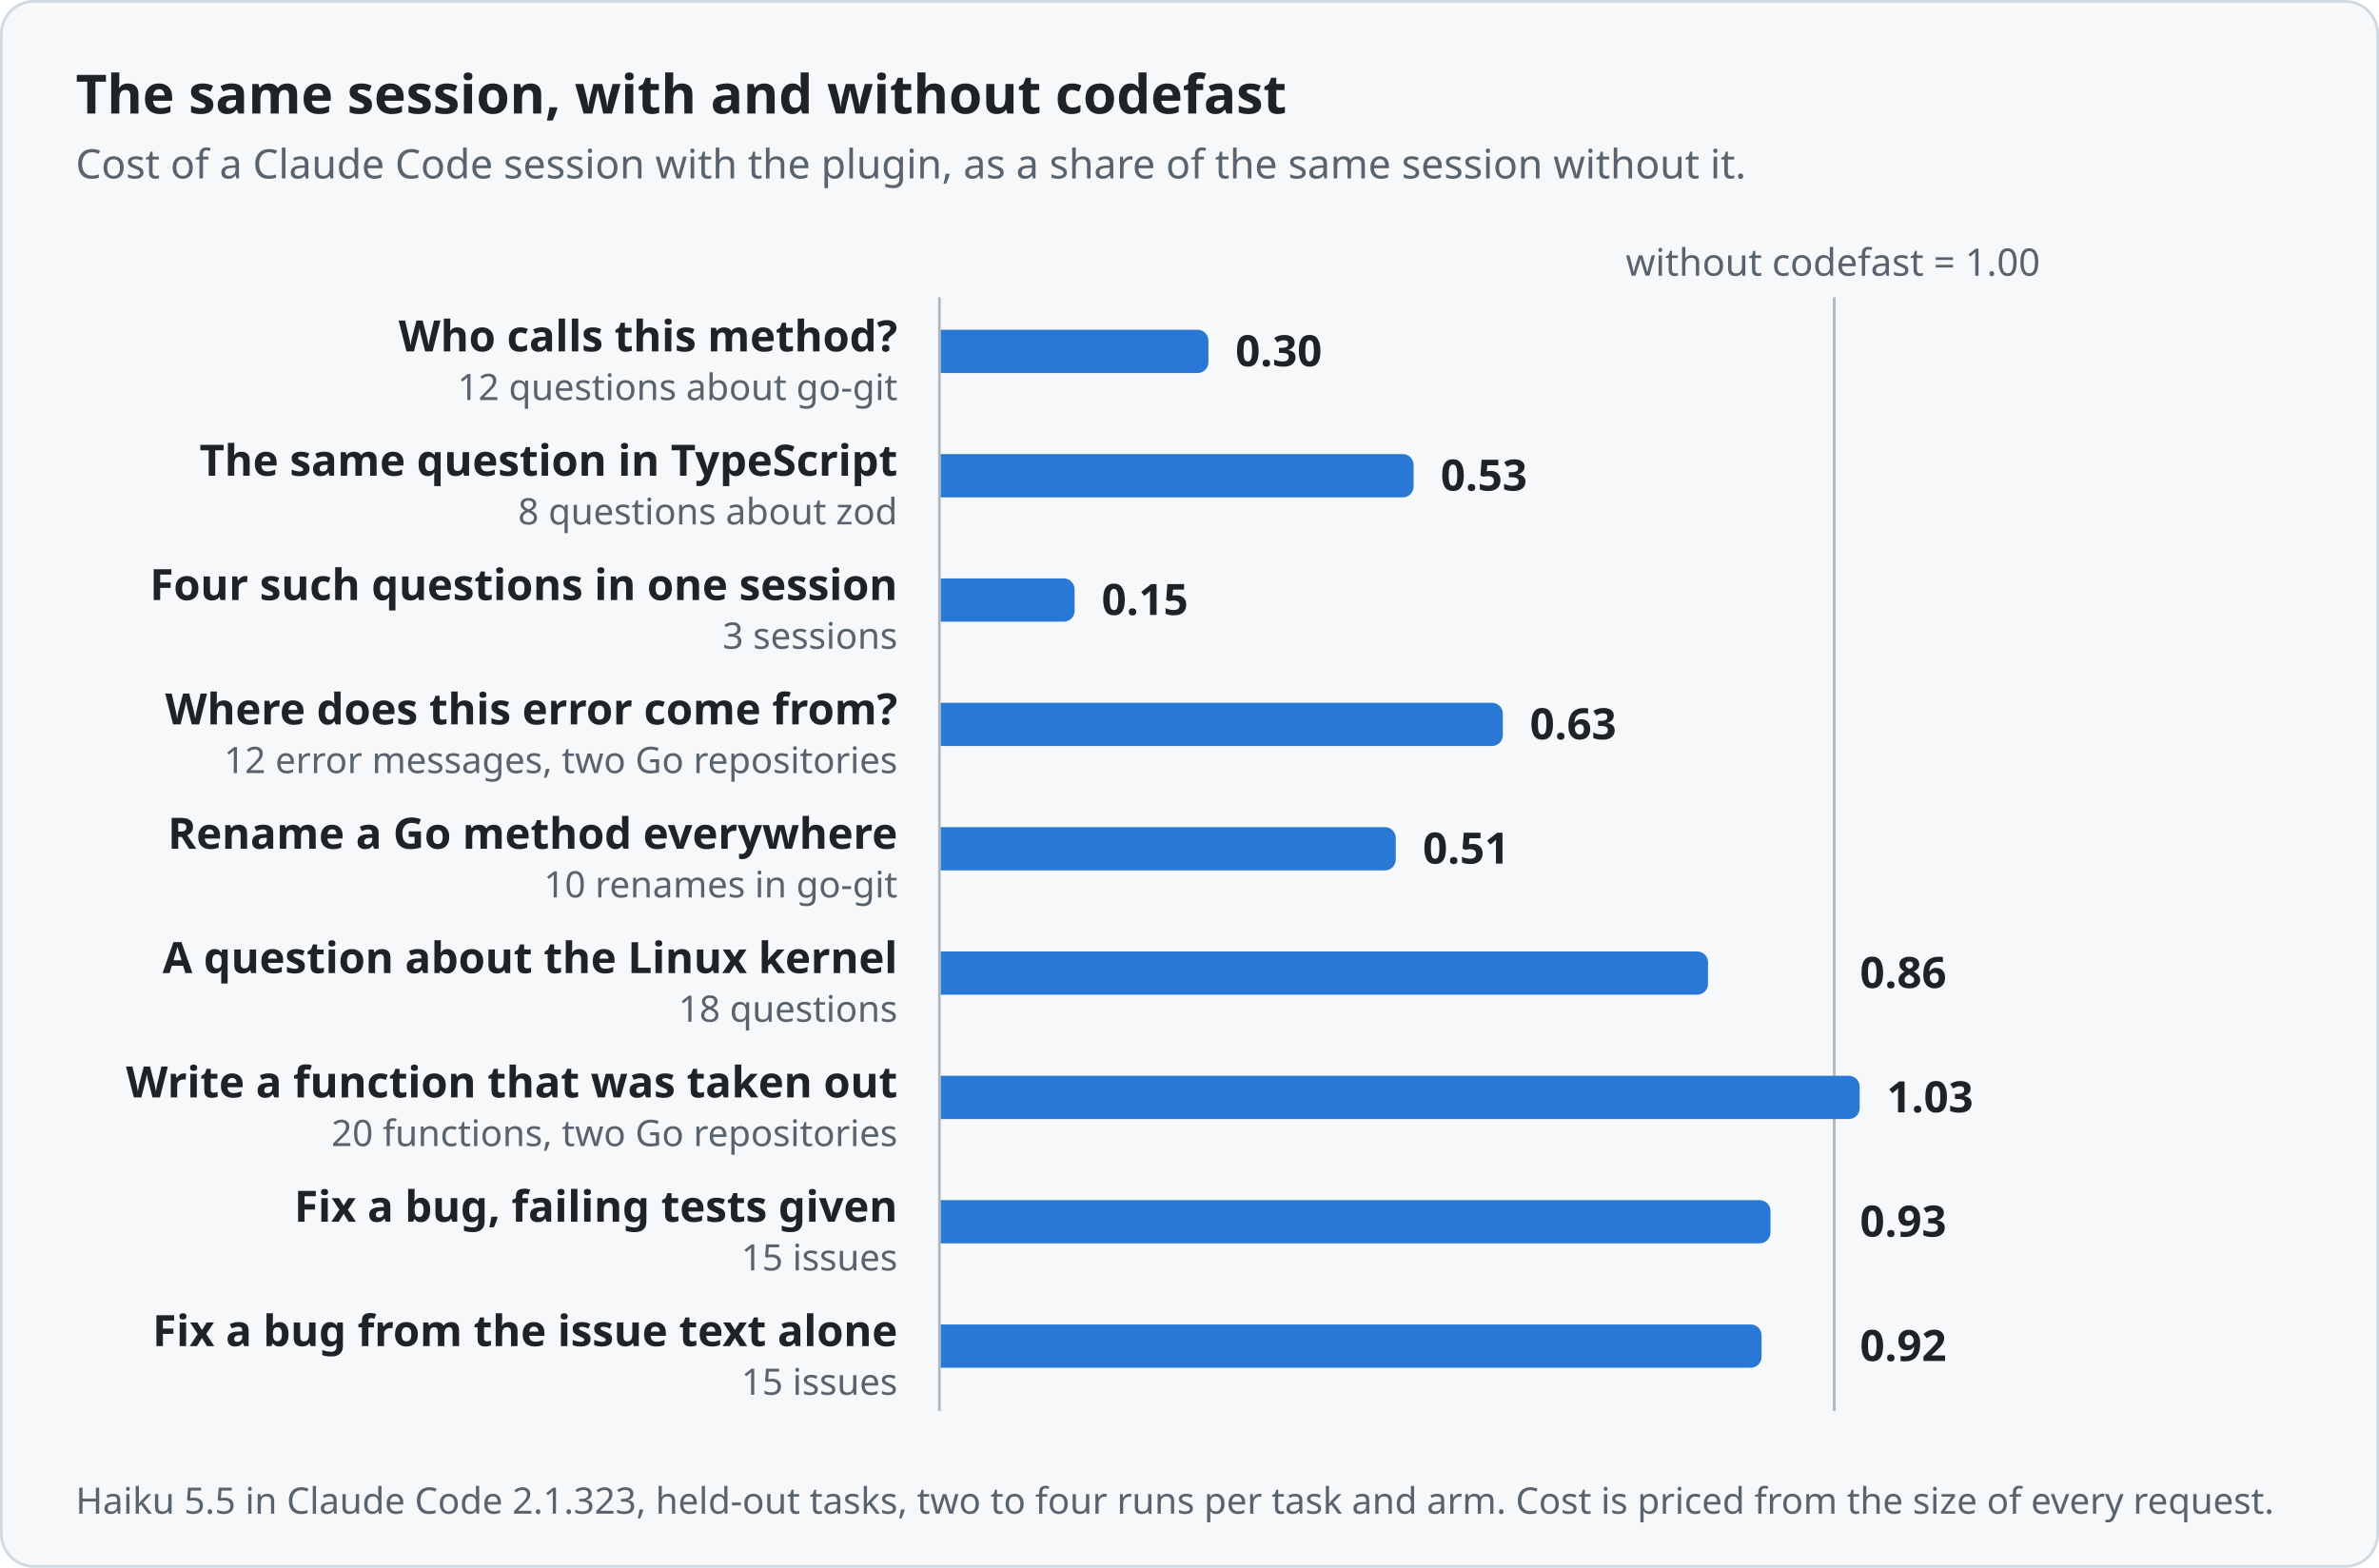
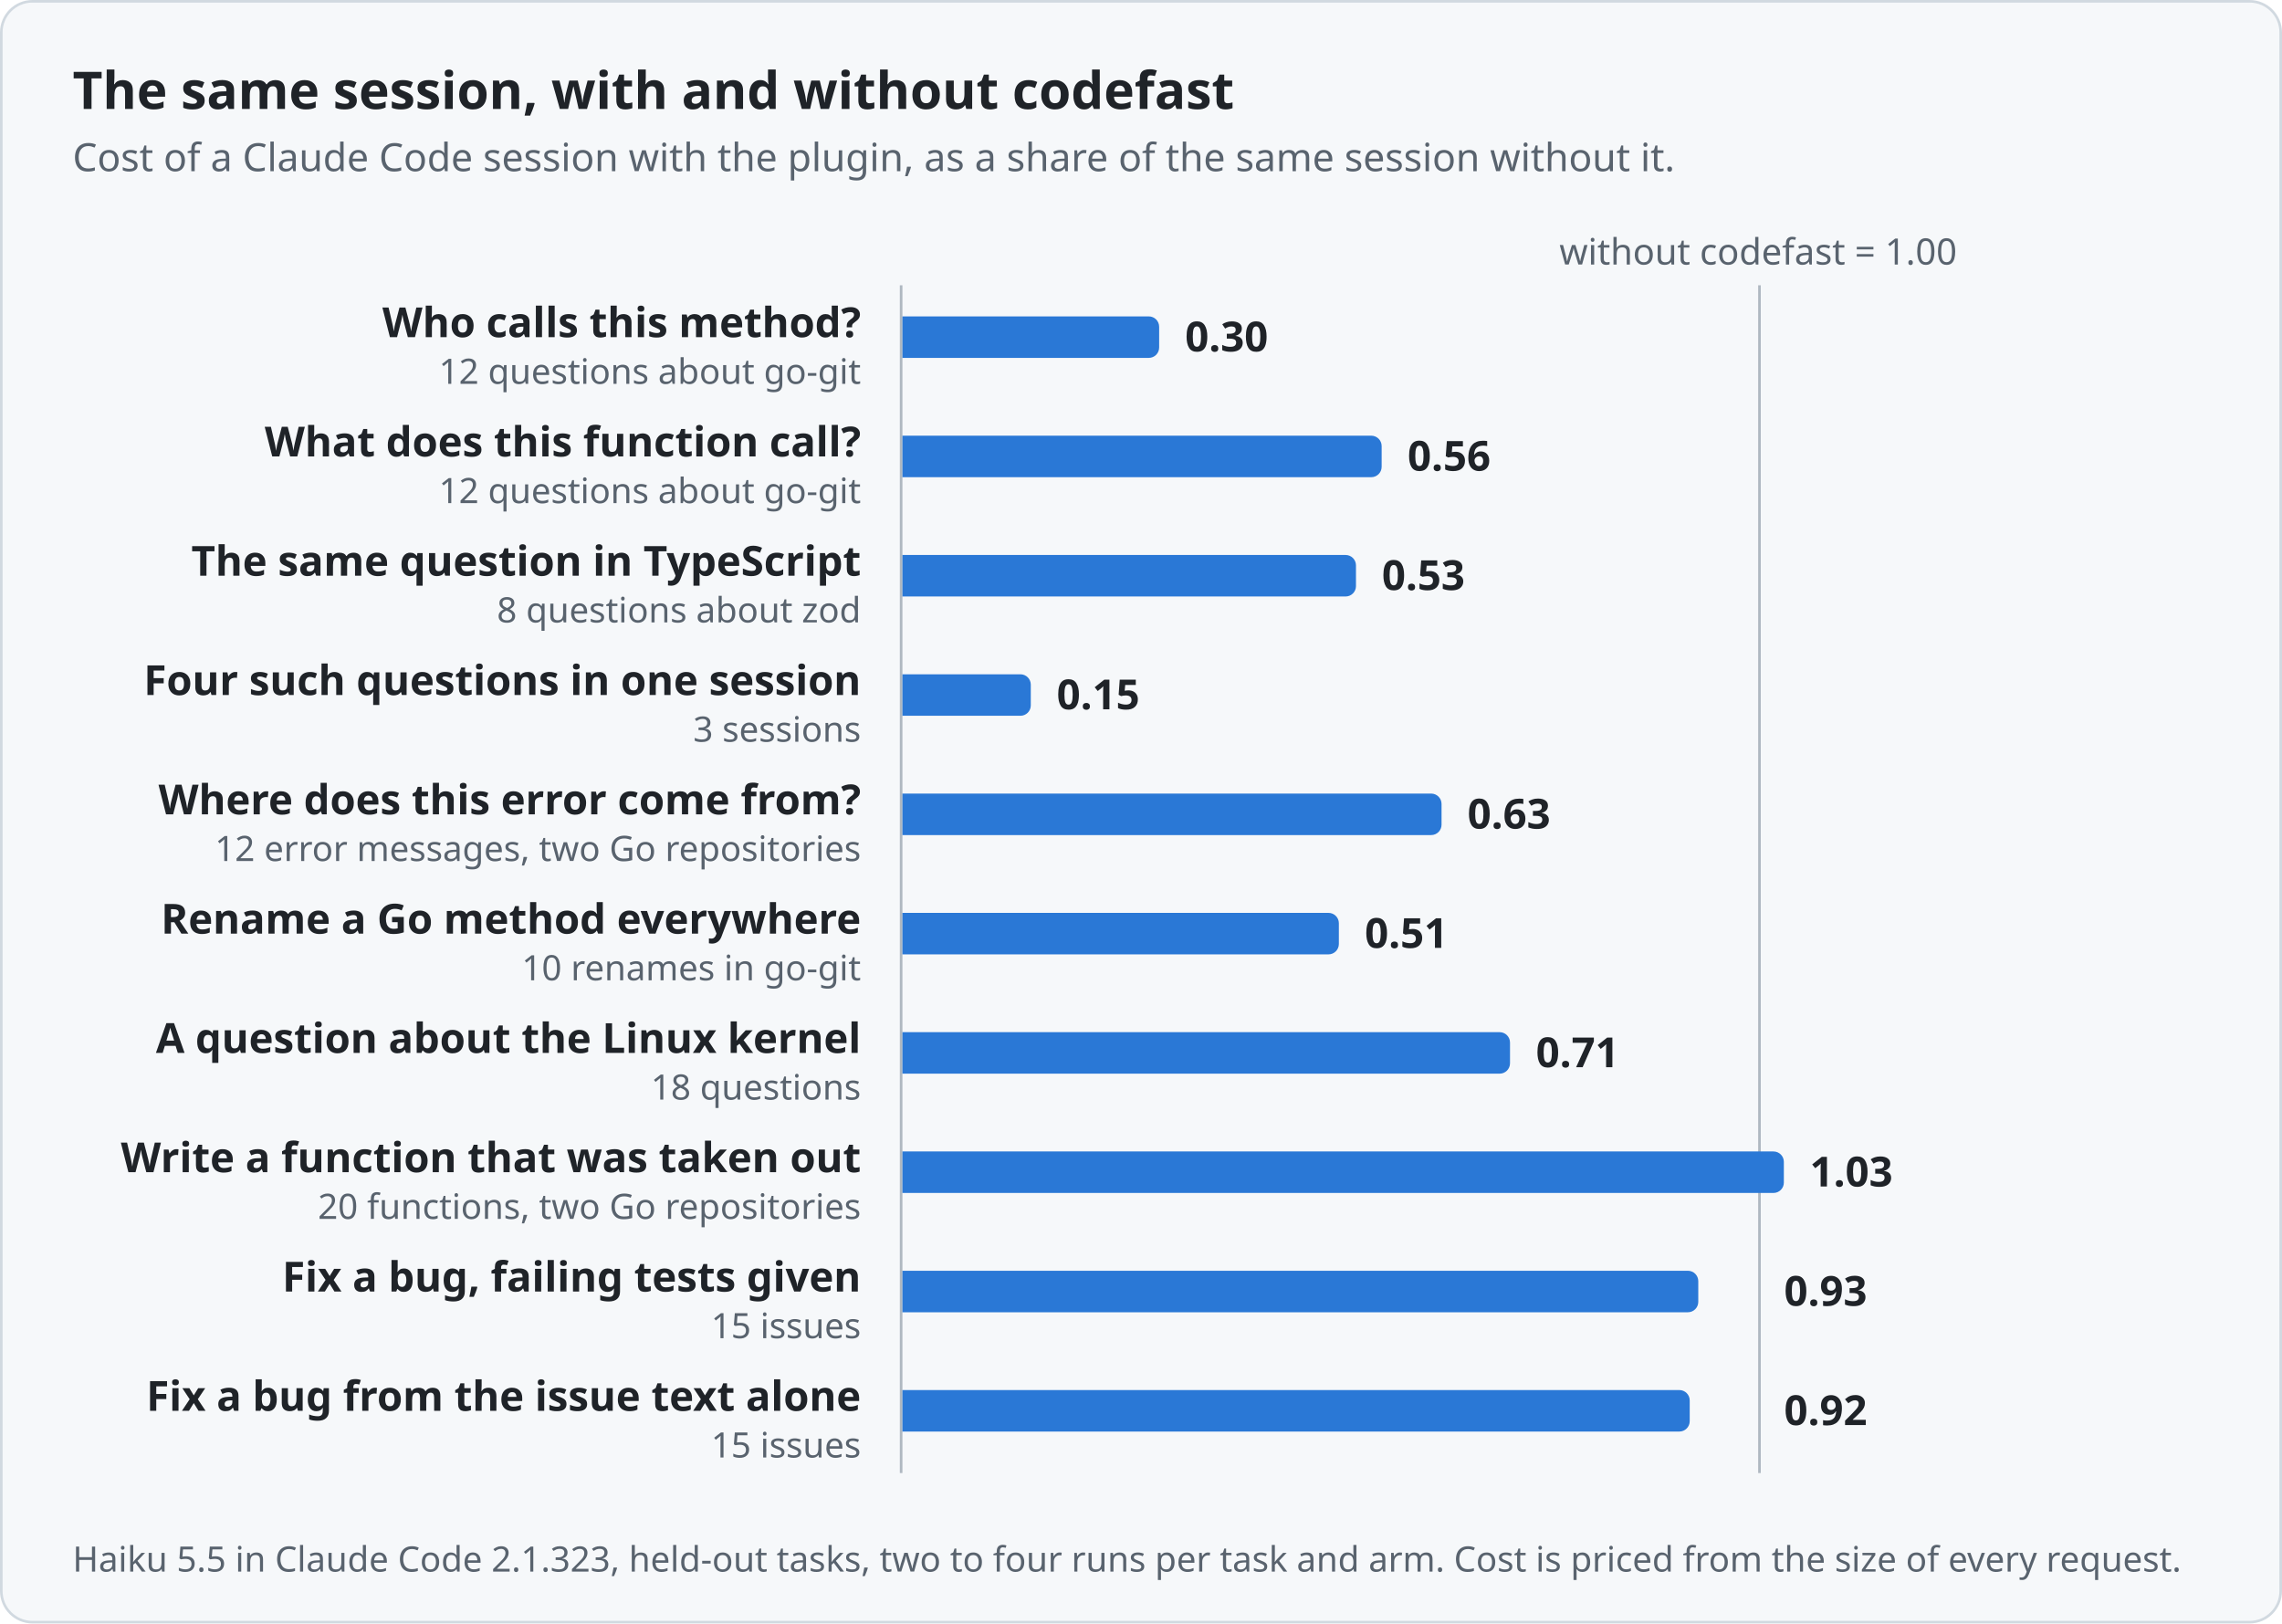
- <svg xmlns="http://www.w3.org/2000/svg" width="880" height="580" viewBox="0 0 880 580" role="img" aria-labelledby="t d" font-family="-apple-system, BlinkMacSystemFont, 'Segoe UI', 'Noto Sans', Helvetica, Arial, sans-serif">
-   <rect x="0.5" y="0.5" width="879" height="579" rx="12" fill="#f6f8fa" stroke="#d1d9e0" />
+ <svg xmlns="http://www.w3.org/2000/svg" width="880" height="626" viewBox="0 0 880 626" role="img" aria-labelledby="t d" font-family="-apple-system, BlinkMacSystemFont, 'Segoe UI', 'Noto Sans', Helvetica, Arial, sans-serif">
+   <rect x="0.5" y="0.5" width="879" height="625" rx="12" fill="#f6f8fa" stroke="#d1d9e0" />
  <text x="28" y="42" font-size="20" font-weight="600" fill="#1f2328">The same session, with and without codefast</text>
  <text x="28" y="66" font-size="15" fill="#59636e">Cost of a Claude Code session with the plugin, as a share of the same session without it.</text>
-   <path d="M347.5 110V522" stroke="#afb8c1" />
-   <path d="M678.5 110V522" stroke="#afb8c1" />
+   <path d="M347.5 110V568" stroke="#afb8c1" />
+   <path d="M678.5 110V568" stroke="#afb8c1" />
  <text x="678" y="102" font-size="14" fill="#59636e" text-anchor="middle">without codefast = 1.00</text>
  <text x="332" y="130" font-size="16" font-weight="600" fill="#1f2328" text-anchor="end">Who calls this method?</text>
  <text x="332" y="148" font-size="13.5" fill="#59636e" text-anchor="end">12 questions about go-git</text>
  <path fill="#2a78d6" d="M348 122h95.00a4 4 0 0 1 4 4v8a4 4 0 0 1 -4 4h-95.00z" />
  <text x="457.00" y="135.5" font-size="16" font-weight="600" fill="#1f2328">0.30</text>
-   <text x="332" y="176" font-size="16" font-weight="600" fill="#1f2328" text-anchor="end">The same question in TypeScript</text>
-   <text x="332" y="194" font-size="13.5" fill="#59636e" text-anchor="end">8 questions about zod</text>
-   <path fill="#2a78d6" d="M348 168h170.90a4 4 0 0 1 4 4v8a4 4 0 0 1 -4 4h-170.90z" />
-   <text x="532.90" y="181.5" font-size="16" font-weight="600" fill="#1f2328">0.53</text>
-   <text x="332" y="222" font-size="16" font-weight="600" fill="#1f2328" text-anchor="end">Four such questions in one session</text>
-   <text x="332" y="240" font-size="13.5" fill="#59636e" text-anchor="end">3 sessions</text>
-   <path fill="#2a78d6" d="M348 214h45.50a4 4 0 0 1 4 4v8a4 4 0 0 1 -4 4h-45.50z" />
-   <text x="407.50" y="227.5" font-size="16" font-weight="600" fill="#1f2328">0.15</text>
-   <text x="332" y="268" font-size="16" font-weight="600" fill="#1f2328" text-anchor="end">Where does this error come from?</text>
-   <text x="332" y="286" font-size="13.5" fill="#59636e" text-anchor="end">12 error messages, two Go repositories</text>
-   <path fill="#2a78d6" d="M348 260h203.90a4 4 0 0 1 4 4v8a4 4 0 0 1 -4 4h-203.90z" />
-   <text x="565.90" y="273.5" font-size="16" font-weight="600" fill="#1f2328">0.63</text>
-   <text x="332" y="314" font-size="16" font-weight="600" fill="#1f2328" text-anchor="end">Rename a Go method everywhere</text>
-   <text x="332" y="332" font-size="13.5" fill="#59636e" text-anchor="end">10 renames in go-git</text>
-   <path fill="#2a78d6" d="M348 306h164.30a4 4 0 0 1 4 4v8a4 4 0 0 1 -4 4h-164.30z" />
-   <text x="526.30" y="319.5" font-size="16" font-weight="600" fill="#1f2328">0.51</text>
-   <text x="332" y="360" font-size="16" font-weight="600" fill="#1f2328" text-anchor="end">A question about the Linux kernel</text>
-   <text x="332" y="378" font-size="13.5" fill="#59636e" text-anchor="end">18 questions</text>
-   <path fill="#2a78d6" d="M348 352h279.80a4 4 0 0 1 4 4v8a4 4 0 0 1 -4 4h-279.80z" />
-   <text x="688.00" y="365.5" font-size="16" font-weight="600" fill="#1f2328">0.86</text>
-   <text x="332" y="406" font-size="16" font-weight="600" fill="#1f2328" text-anchor="end">Write a function that was taken out</text>
-   <text x="332" y="424" font-size="13.5" fill="#59636e" text-anchor="end">20 functions, two Go repositories</text>
-   <path fill="#2a78d6" d="M348 398h335.90a4 4 0 0 1 4 4v8a4 4 0 0 1 -4 4h-335.90z" />
-   <text x="697.90" y="411.5" font-size="16" font-weight="600" fill="#1f2328">1.03</text>
-   <text x="332" y="452" font-size="16" font-weight="600" fill="#1f2328" text-anchor="end">Fix a bug, failing tests given</text>
-   <text x="332" y="470" font-size="13.5" fill="#59636e" text-anchor="end">15 issues</text>
-   <path fill="#2a78d6" d="M348 444h302.90a4 4 0 0 1 4 4v8a4 4 0 0 1 -4 4h-302.90z" />
-   <text x="688.00" y="457.5" font-size="16" font-weight="600" fill="#1f2328">0.93</text>
-   <text x="332" y="498" font-size="16" font-weight="600" fill="#1f2328" text-anchor="end">Fix a bug from the issue text alone</text>
+   <text x="332" y="176" font-size="16" font-weight="600" fill="#1f2328" text-anchor="end">What does this function call?</text>
+   <text x="332" y="194" font-size="13.5" fill="#59636e" text-anchor="end">12 questions about go-git</text>
+   <path fill="#2a78d6" d="M348 168h180.80a4 4 0 0 1 4 4v8a4 4 0 0 1 -4 4h-180.80z" />
+   <text x="542.80" y="181.5" font-size="16" font-weight="600" fill="#1f2328">0.56</text>
+   <text x="332" y="222" font-size="16" font-weight="600" fill="#1f2328" text-anchor="end">The same question in TypeScript</text>
+   <text x="332" y="240" font-size="13.5" fill="#59636e" text-anchor="end">8 questions about zod</text>
+   <path fill="#2a78d6" d="M348 214h170.90a4 4 0 0 1 4 4v8a4 4 0 0 1 -4 4h-170.90z" />
+   <text x="532.90" y="227.5" font-size="16" font-weight="600" fill="#1f2328">0.53</text>
+   <text x="332" y="268" font-size="16" font-weight="600" fill="#1f2328" text-anchor="end">Four such questions in one session</text>
+   <text x="332" y="286" font-size="13.5" fill="#59636e" text-anchor="end">3 sessions</text>
+   <path fill="#2a78d6" d="M348 260h45.50a4 4 0 0 1 4 4v8a4 4 0 0 1 -4 4h-45.50z" />
+   <text x="407.50" y="273.5" font-size="16" font-weight="600" fill="#1f2328">0.15</text>
+   <text x="332" y="314" font-size="16" font-weight="600" fill="#1f2328" text-anchor="end">Where does this error come from?</text>
+   <text x="332" y="332" font-size="13.5" fill="#59636e" text-anchor="end">12 error messages, two Go repositories</text>
+   <path fill="#2a78d6" d="M348 306h203.90a4 4 0 0 1 4 4v8a4 4 0 0 1 -4 4h-203.90z" />
+   <text x="565.90" y="319.5" font-size="16" font-weight="600" fill="#1f2328">0.63</text>
+   <text x="332" y="360" font-size="16" font-weight="600" fill="#1f2328" text-anchor="end">Rename a Go method everywhere</text>
+   <text x="332" y="378" font-size="13.5" fill="#59636e" text-anchor="end">10 renames in go-git</text>
+   <path fill="#2a78d6" d="M348 352h164.30a4 4 0 0 1 4 4v8a4 4 0 0 1 -4 4h-164.30z" />
+   <text x="526.30" y="365.5" font-size="16" font-weight="600" fill="#1f2328">0.51</text>
+   <text x="332" y="406" font-size="16" font-weight="600" fill="#1f2328" text-anchor="end">A question about the Linux kernel</text>
+   <text x="332" y="424" font-size="13.5" fill="#59636e" text-anchor="end">18 questions</text>
+   <path fill="#2a78d6" d="M348 398h230.30a4 4 0 0 1 4 4v8a4 4 0 0 1 -4 4h-230.30z" />
+   <text x="592.30" y="411.5" font-size="16" font-weight="600" fill="#1f2328">0.71</text>
+   <text x="332" y="452" font-size="16" font-weight="600" fill="#1f2328" text-anchor="end">Write a function that was taken out</text>
+   <text x="332" y="470" font-size="13.5" fill="#59636e" text-anchor="end">20 functions, two Go repositories</text>
+   <path fill="#2a78d6" d="M348 444h335.90a4 4 0 0 1 4 4v8a4 4 0 0 1 -4 4h-335.90z" />
+   <text x="697.90" y="457.5" font-size="16" font-weight="600" fill="#1f2328">1.03</text>
+   <text x="332" y="498" font-size="16" font-weight="600" fill="#1f2328" text-anchor="end">Fix a bug, failing tests given</text>
  <text x="332" y="516" font-size="13.5" fill="#59636e" text-anchor="end">15 issues</text>
-   <path fill="#2a78d6" d="M348 490h299.60a4 4 0 0 1 4 4v8a4 4 0 0 1 -4 4h-299.60z" />
-   <text x="688.00" y="503.5" font-size="16" font-weight="600" fill="#1f2328">0.92</text>
-   <text x="28" y="560" font-size="13.5" fill="#59636e">Haiku 5.5 in Claude Code 2.1.323, held-out tasks, two to four runs per task and arm. Cost is priced from the size of every request.</text>
+   <path fill="#2a78d6" d="M348 490h302.90a4 4 0 0 1 4 4v8a4 4 0 0 1 -4 4h-302.90z" />
+   <text x="688.00" y="503.5" font-size="16" font-weight="600" fill="#1f2328">0.93</text>
+   <text x="332" y="544" font-size="16" font-weight="600" fill="#1f2328" text-anchor="end">Fix a bug from the issue text alone</text>
+   <text x="332" y="562" font-size="13.5" fill="#59636e" text-anchor="end">15 issues</text>
+   <path fill="#2a78d6" d="M348 536h299.60a4 4 0 0 1 4 4v8a4 4 0 0 1 -4 4h-299.60z" />
+   <text x="688.00" y="549.5" font-size="16" font-weight="600" fill="#1f2328">0.92</text>
+   <text x="28" y="606" font-size="13.5" fill="#59636e">Haiku 5.5 in Claude Code 2.1.323, held-out tasks, two to four runs per task and arm. Cost is priced from the size of every request.</text>
</svg>
